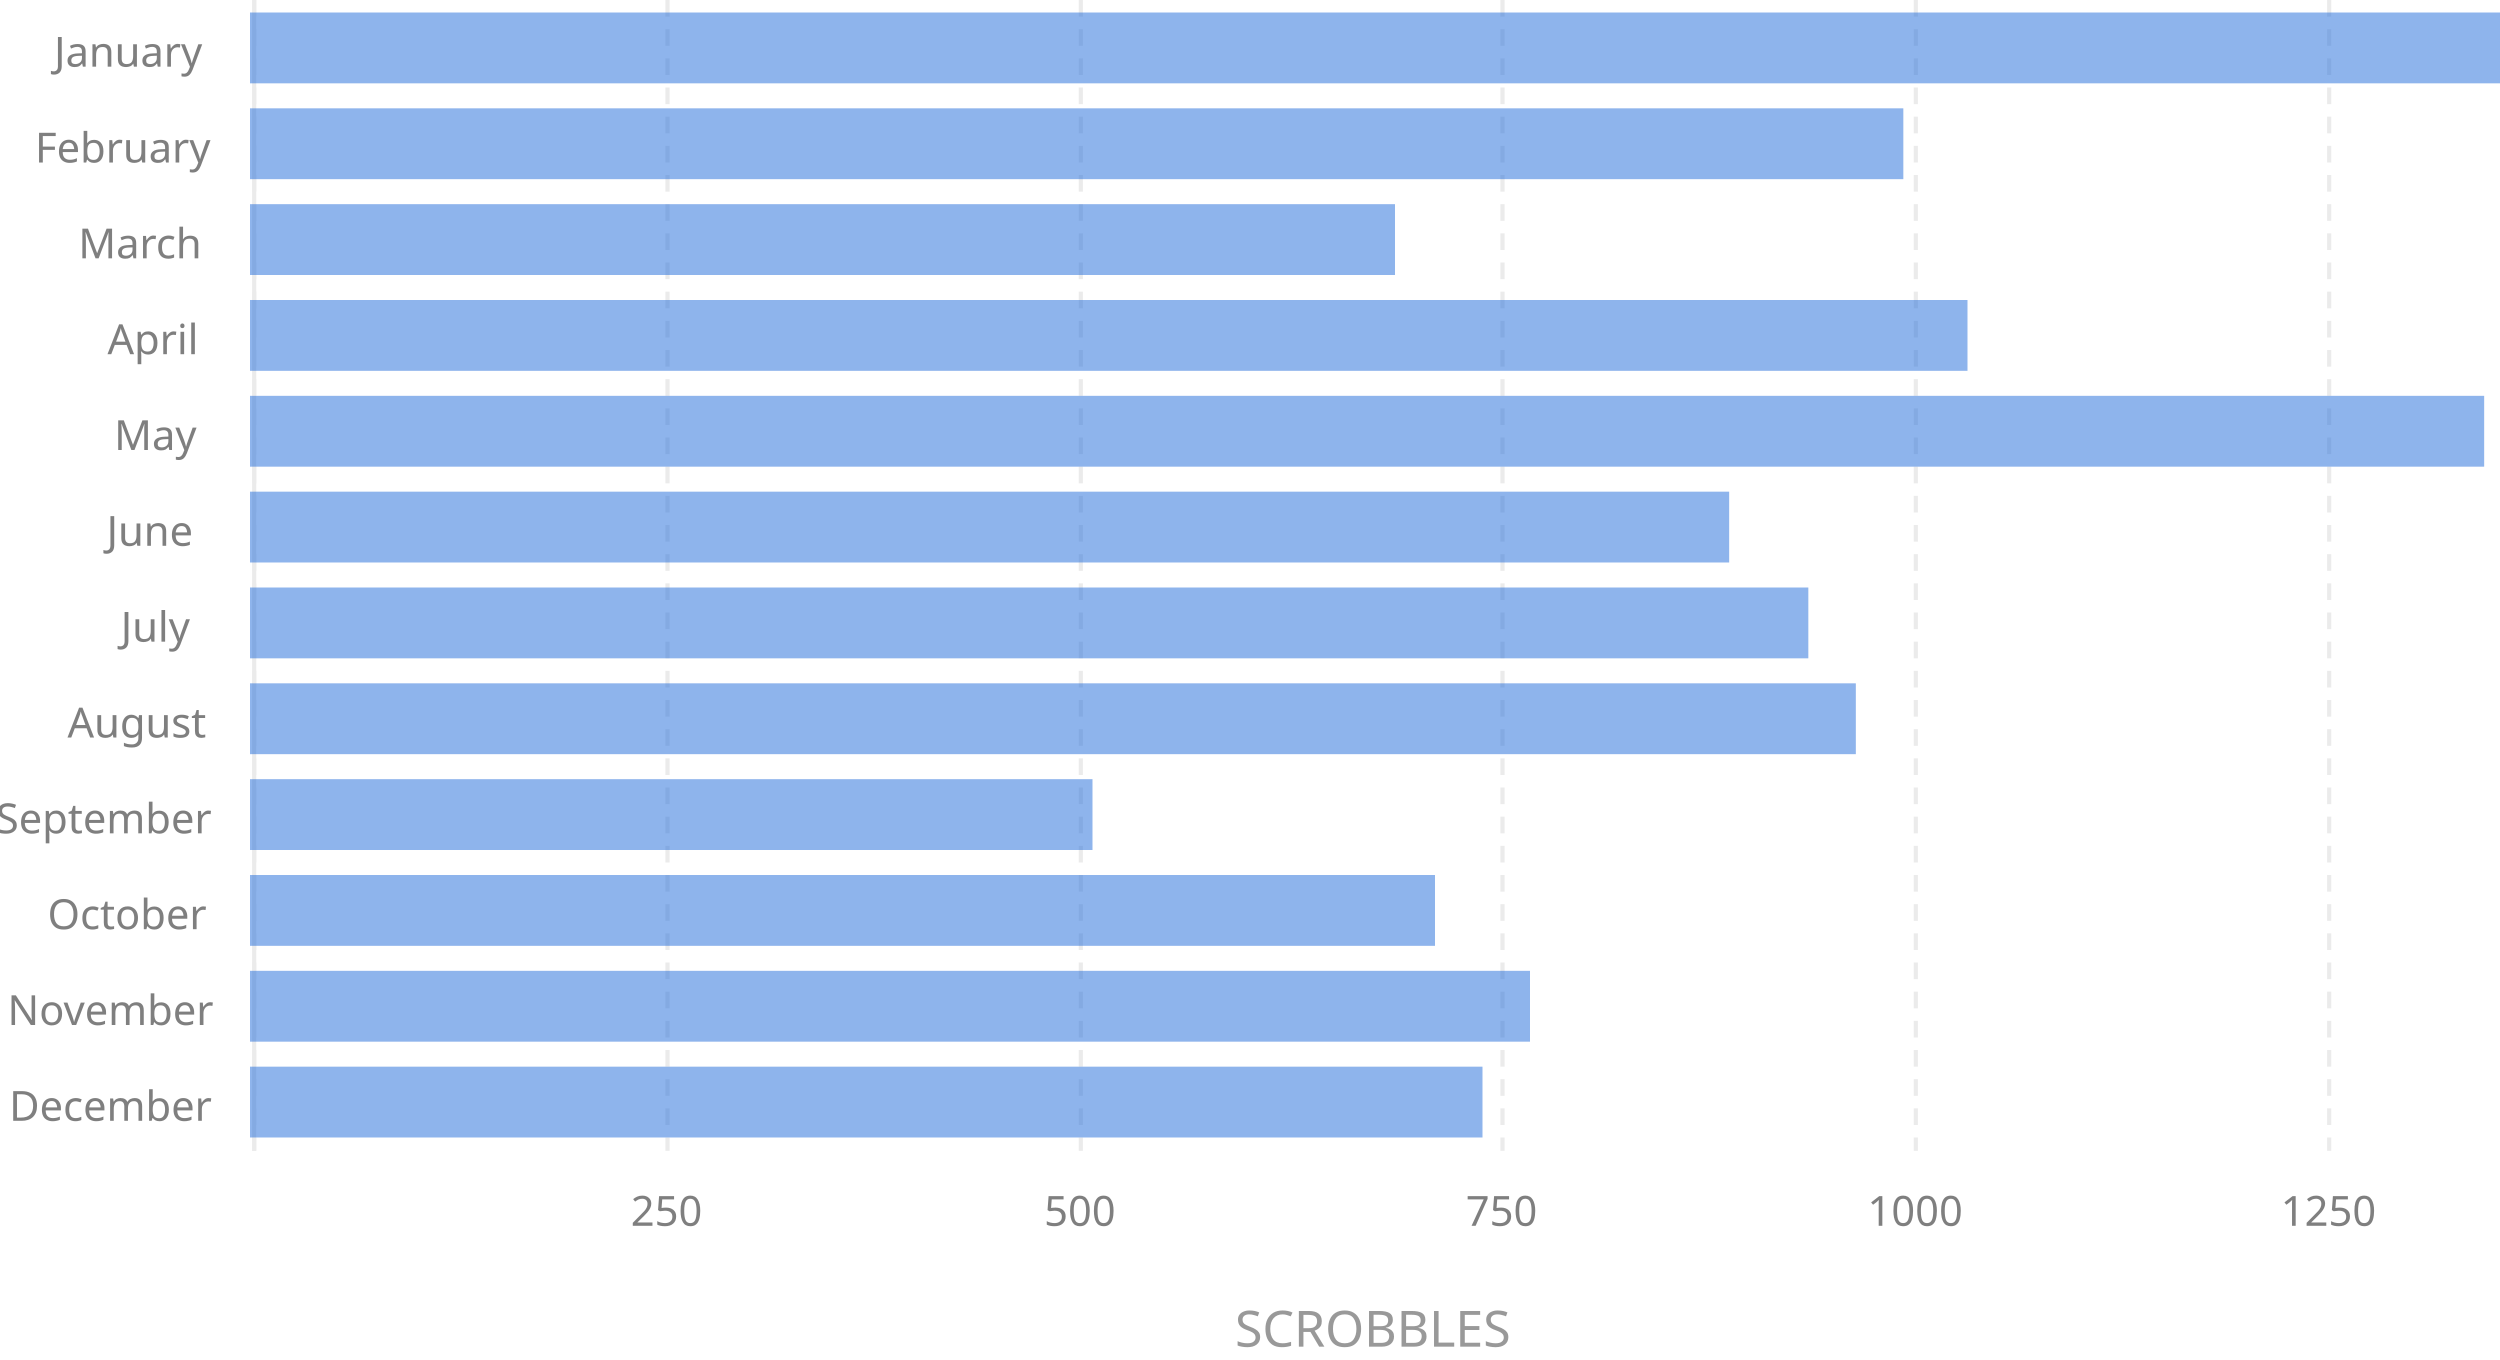
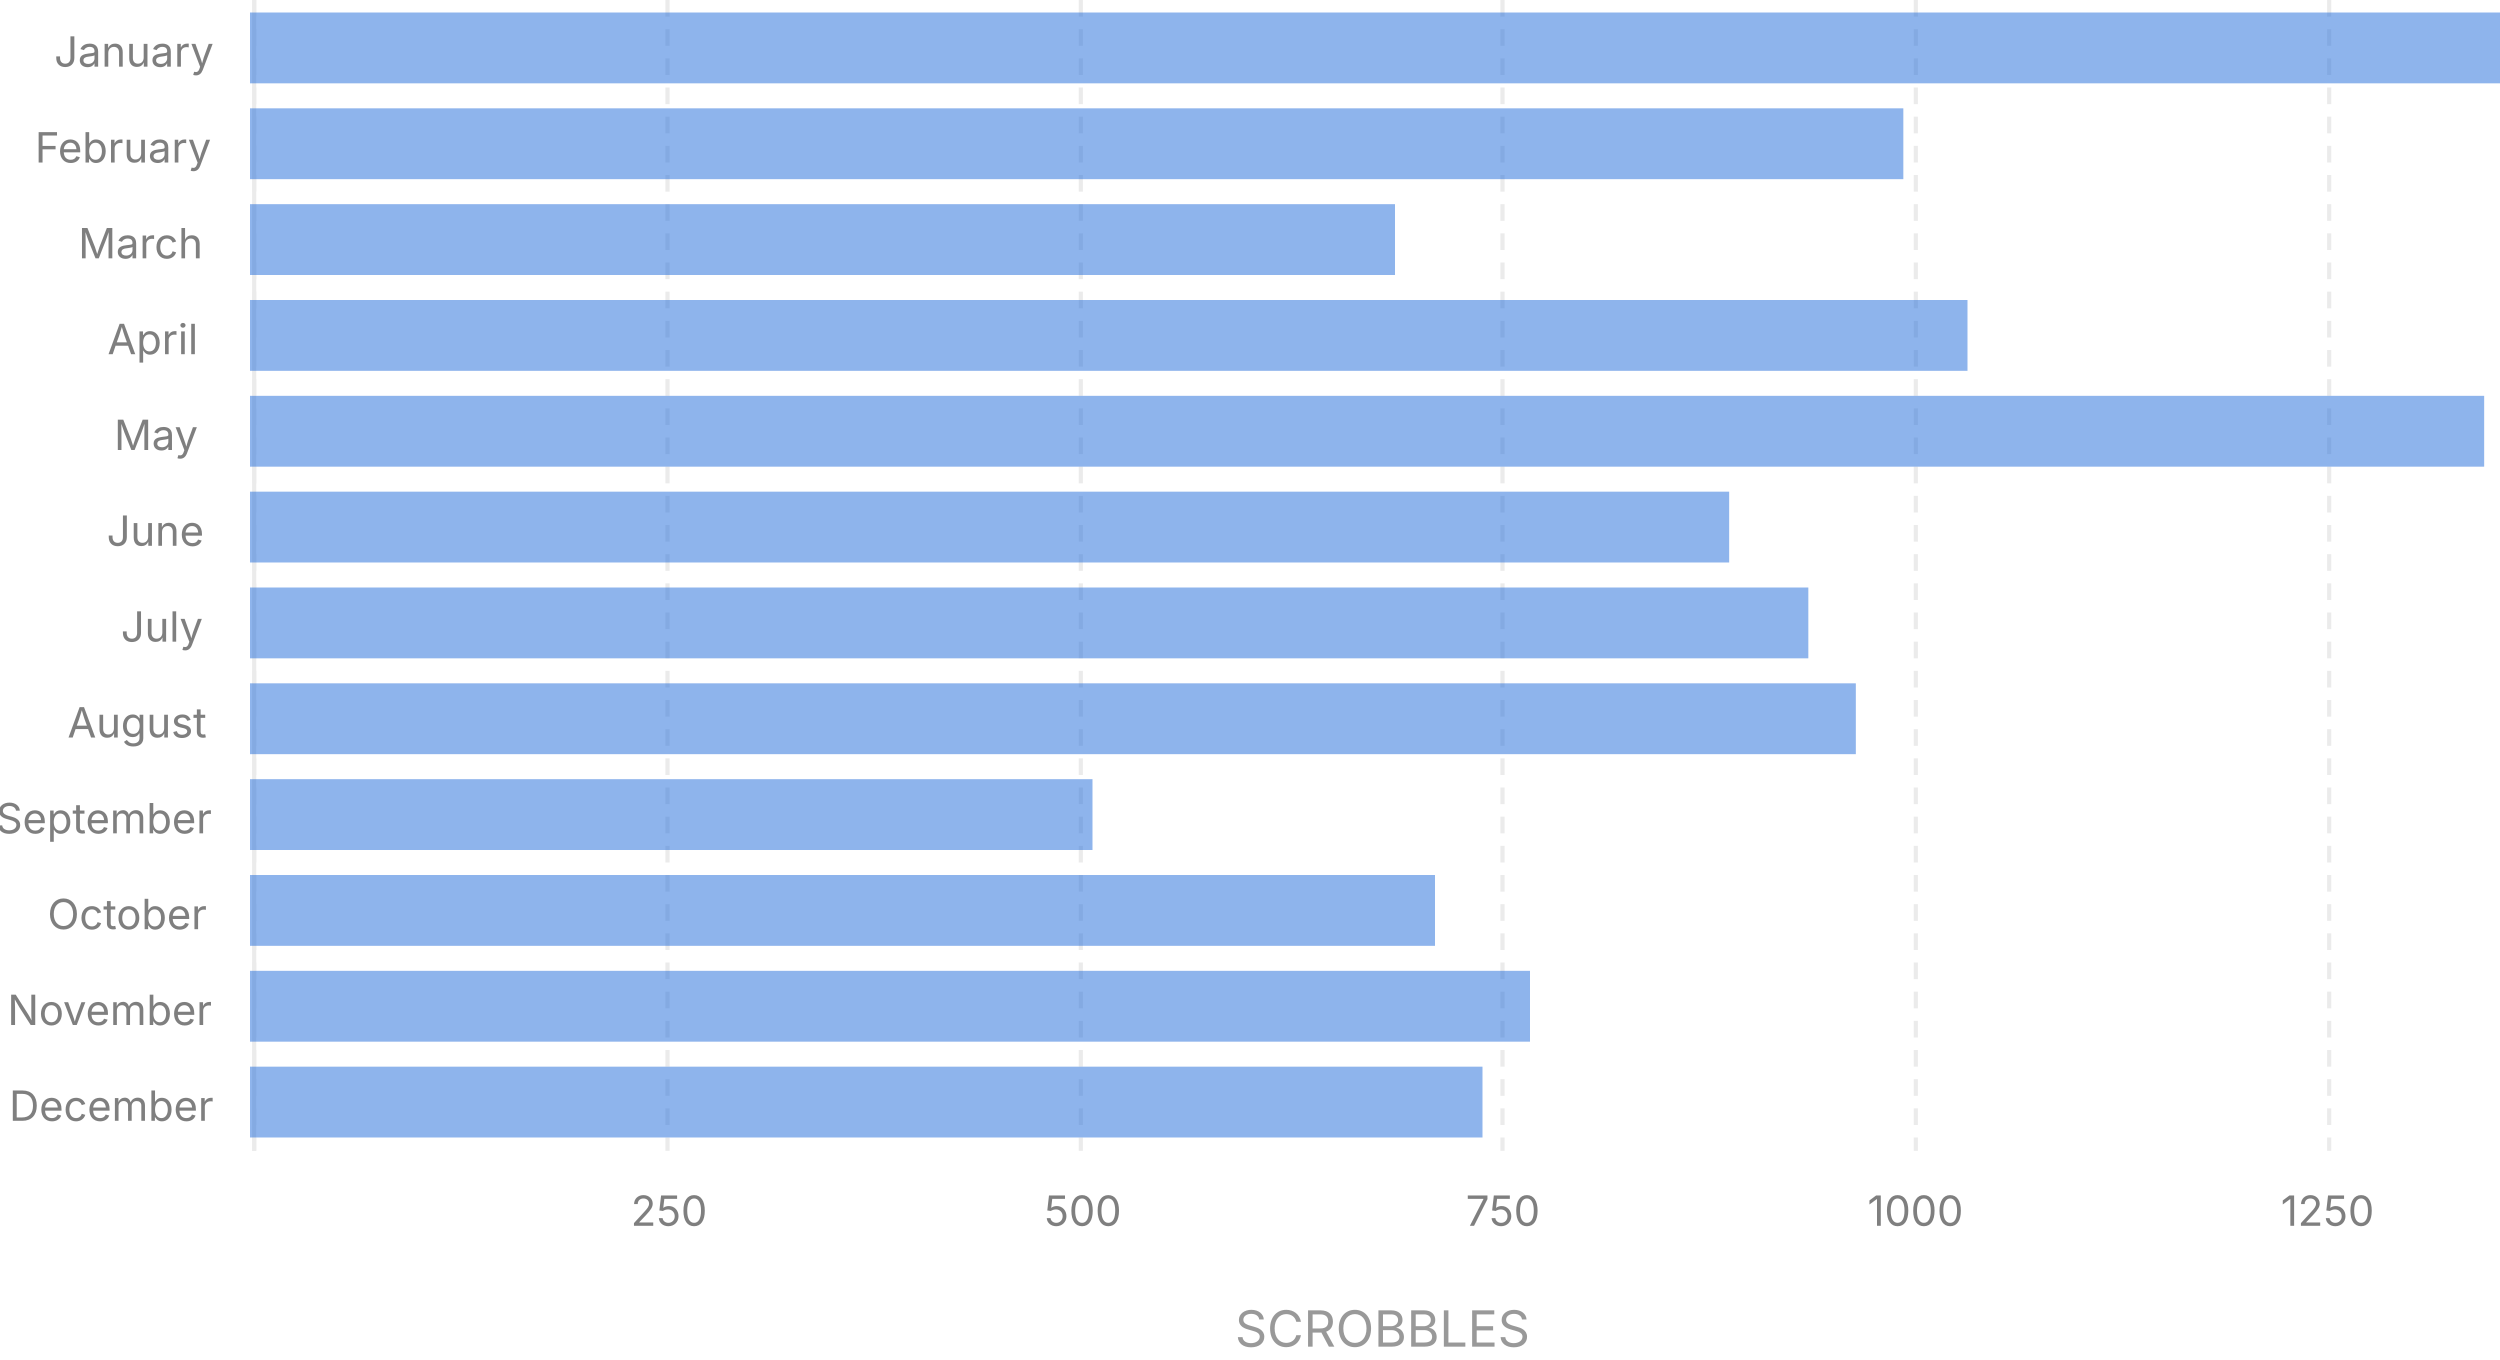
<svg xmlns="http://www.w3.org/2000/svg" id="Layer_1" version="1.1" viewBox="0 0 300 163.1">
  <defs>
    <style>
      .st0 {
        fill: #1e69d9;
        opacity: .5;
      }

      .st1, .st2 {
        fill: none;
        stroke: #ebebeb;
        stroke-width: .5px;
      }

      .st3 {
        fill: #999;
        font-size: 6px;
      }

      .st3, .st4 {
-         font-family: PostGrotesk-Book, 'Post Grotesk';
+         font-family: -apple-system,BlinkMacSystemFont,sans-serif;
      }

      .st2 {
        stroke-dasharray: 2 1.5;
      }

      .st4 {
        fill: #7f7f7f;
        font-size: 5px;
        letter-spacing: 0em;
      }
    </style>
  </defs>
  <g>
    <line class="st2" x1="30.5" x2="30.5" y2="138.1" />
    <line class="st2" x1="80.1" x2="80.1" y2="138.1" />
    <line class="st2" x1="129.7" x2="129.7" y2="138.1" />
    <line class="st2" x1="180.3" x2="180.3" y2="138.1" />
    <line class="st2" x1="229.9" x2="229.9" y2="138.1" />
    <line class="st2" x1="279.5" x2="279.5" y2="138.1" />
    <line class="st1" x1="30.5" x2="30.5" y2="138.1" />
  </g>
  <g>
    <rect class="st0" x="30" y="1.5" width="270" height="8.5" />
    <rect class="st0" x="30" y="13" width="198.4" height="8.5" />
    <rect class="st0" x="30" y="24.5" width="137.4" height="8.5" />
    <rect class="st0" x="30" y="36" width="206.1" height="8.5" />
    <rect class="st0" x="30" y="47.5" width="268.1" height="8.5" />
    <rect class="st0" x="30" y="59" width="177.5" height="8.5" />
    <rect class="st0" x="30" y="70.5" width="187" height="8.5" />
    <rect class="st0" x="30" y="82" width="192.7" height="8.5" />
    <rect class="st0" x="30" y="93.5" width="101.1" height="8.5" />
    <rect class="st0" x="30" y="105" width="142.2" height="8.5" />
    <rect class="st0" x="30" y="116.5" width="153.6" height="8.5" />
    <rect class="st0" x="30" y="128" width="147.9" height="8.5" />
  </g>
  <g>
    <text class="st3" transform="translate(148.2 161.6)">
      <tspan x="0" y="0">SCROBBLES</tspan>
    </text>
    <g>
      <text class="st4" transform="translate(75.7 147.1)">
        <tspan x="0" y="0">250</tspan>
      </text>
      <text class="st4" transform="translate(125.3 147.1)">
        <tspan x="0" y="0">500</tspan>
      </text>
      <text class="st4" transform="translate(175.9 147.1)">
        <tspan x="0" y="0">750</tspan>
      </text>
      <text class="st4" transform="translate(224.1 147.1)">
        <tspan x="0" y="0">1000</tspan>
      </text>
      <text class="st4" transform="translate(273.7 147.1)">
        <tspan x="0" y="0">1250</tspan>
      </text>
    </g>
    <g>
      <text class="st4" transform="translate(6.5 8)">
        <tspan x="0" y="0">January</tspan>
      </text>
      <text class="st4" transform="translate(4.2 19.5)">
        <tspan x="0" y="0">February</tspan>
      </text>
      <text class="st4" transform="translate(9.4 31)">
        <tspan x="0" y="0">March</tspan>
      </text>
      <text class="st4" transform="translate(12.9 42.5)">
        <tspan x="0" y="0">April</tspan>
      </text>
      <text class="st4" transform="translate(13.7 54)">
        <tspan x="0" y="0">May</tspan>
      </text>
      <text class="st4" transform="translate(12.8 65.5)">
        <tspan x="0" y="0">June</tspan>
      </text>
      <text class="st4" transform="translate(14.5 77)">
        <tspan x="0" y="0">July</tspan>
      </text>
      <text class="st4" transform="translate(8.1 88.5)">
        <tspan x="0" y="0">August</tspan>
      </text>
      <text class="st4" transform="translate(-.5 100)">
        <tspan x="0" y="0">September</tspan>
      </text>
      <text class="st4" transform="translate(5.7 111.5)">
        <tspan x="0" y="0">October</tspan>
      </text>
      <text class="st4" transform="translate(.9 123)">
        <tspan x="0" y="0">November</tspan>
      </text>
      <text class="st4" transform="translate(1.1 134.5)">
        <tspan x="0" y="0">December</tspan>
      </text>
    </g>
  </g>
</svg>
